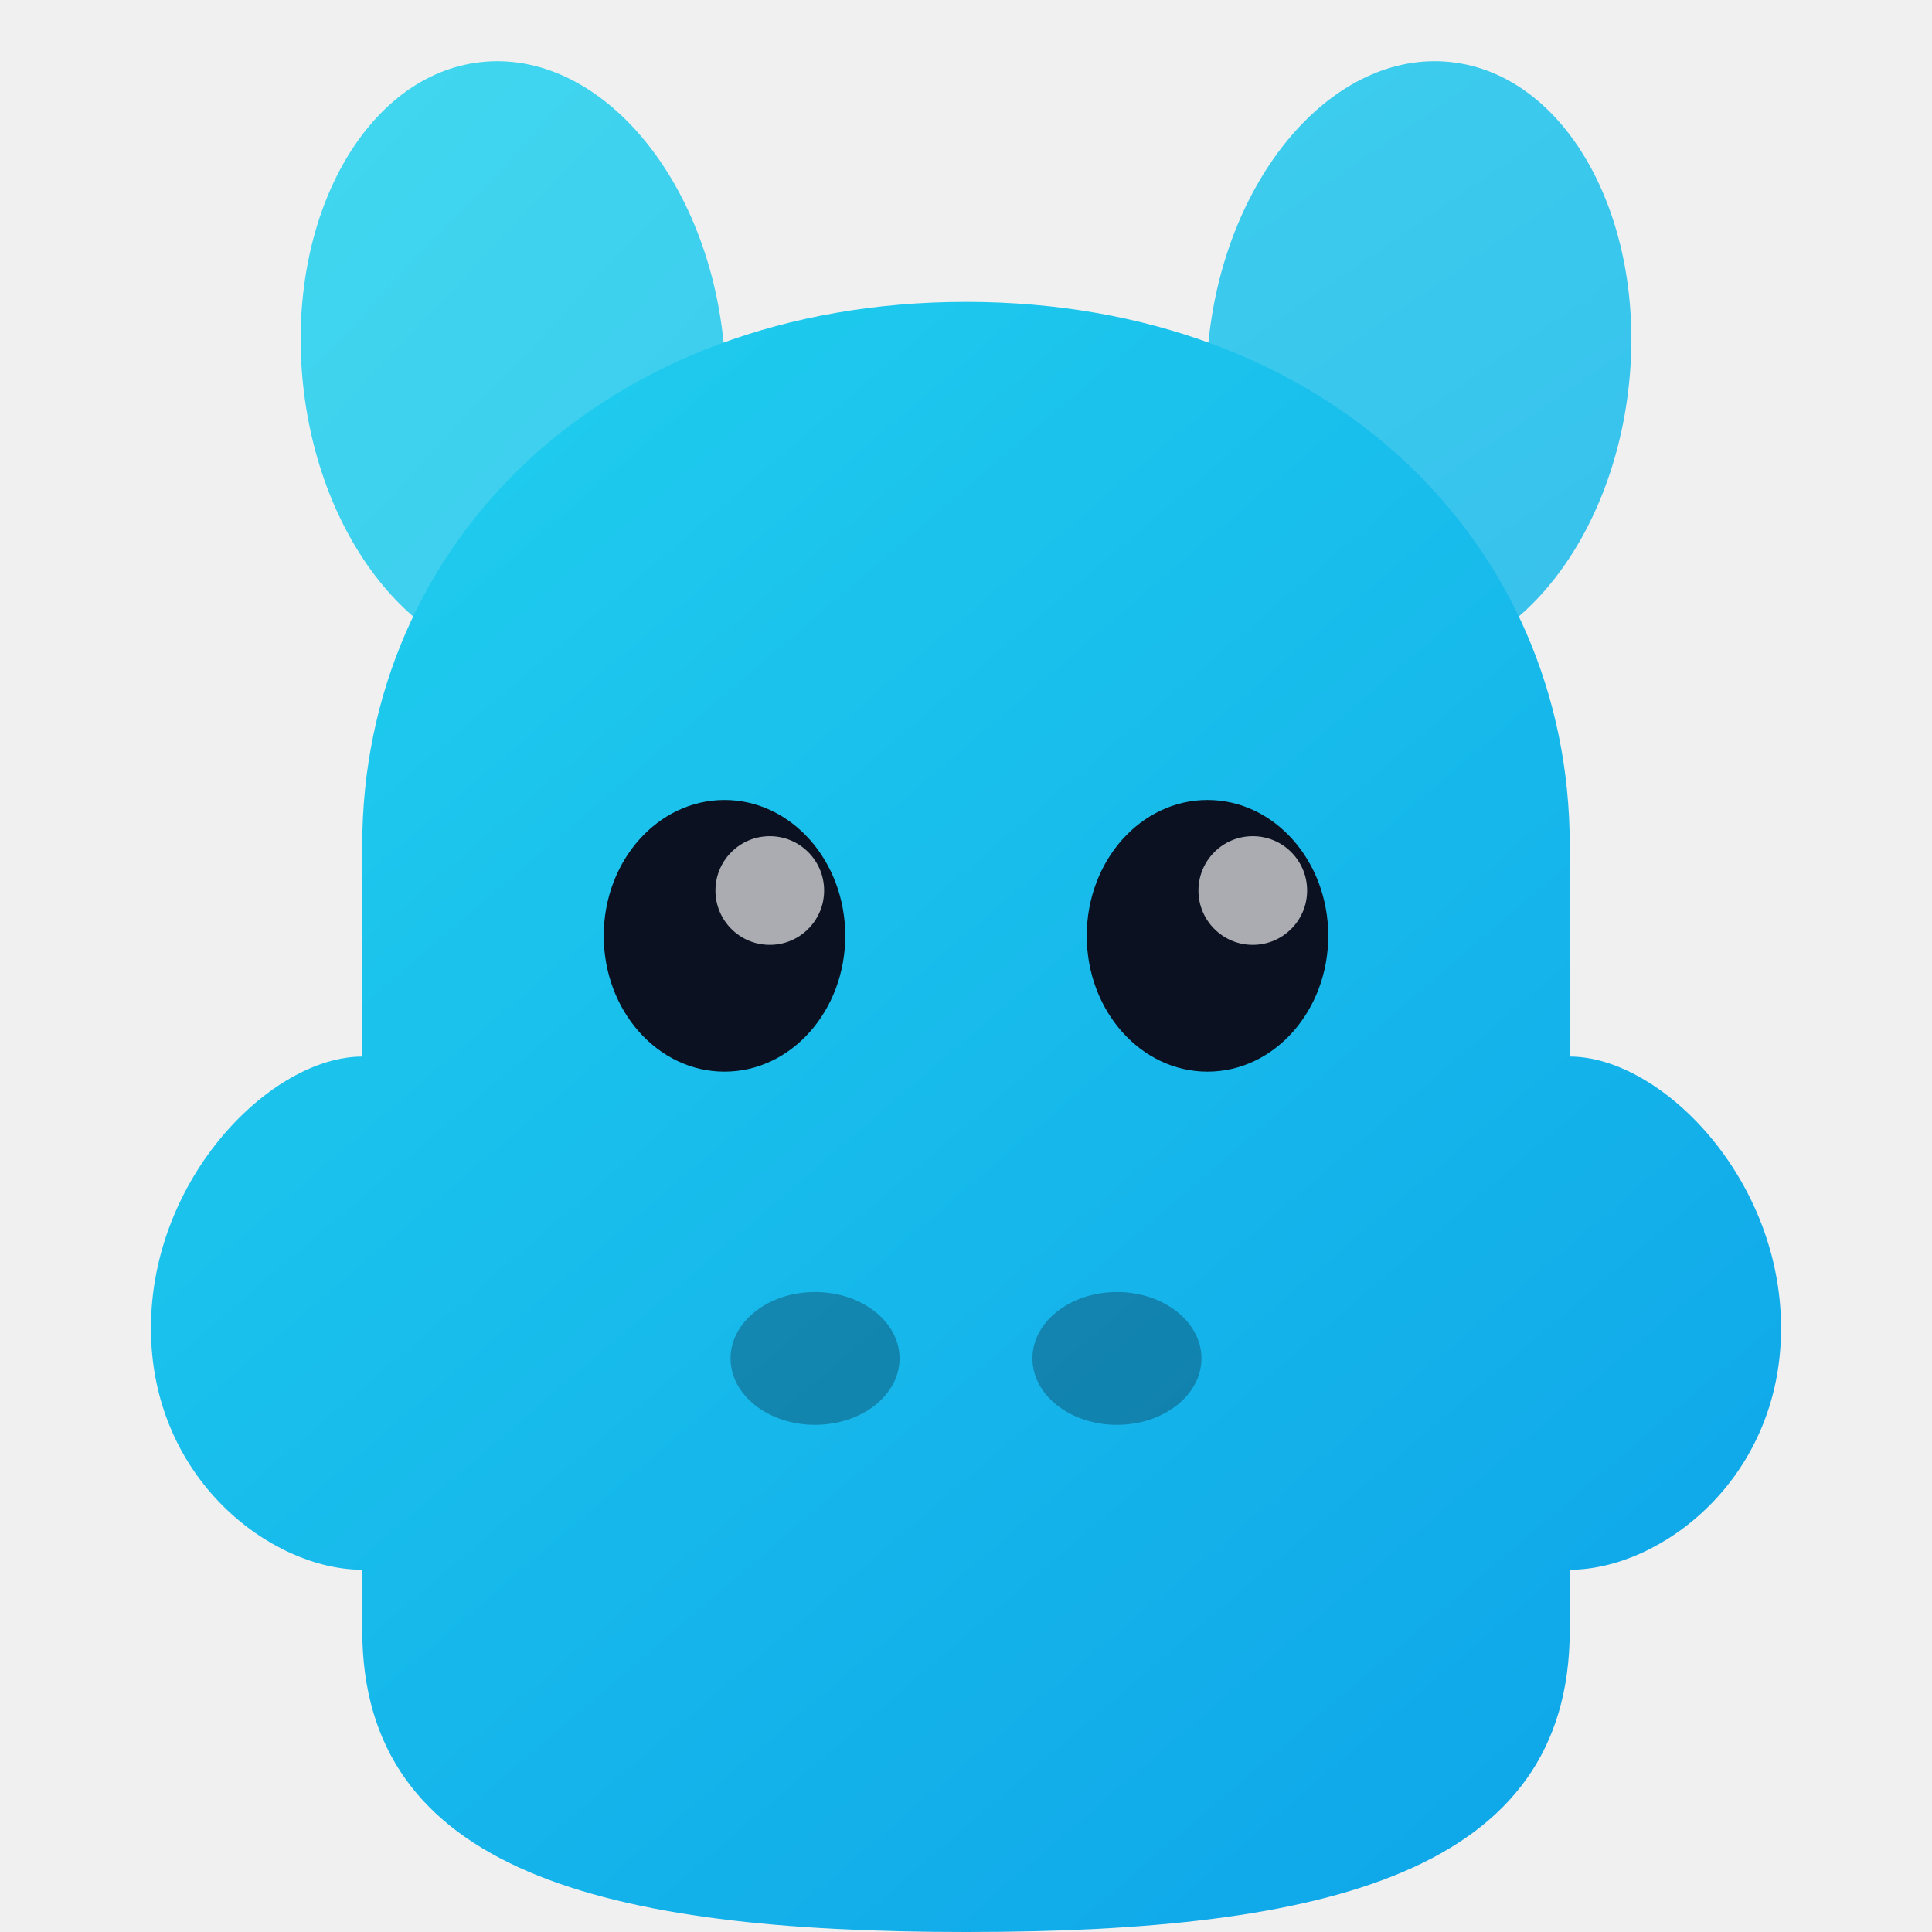
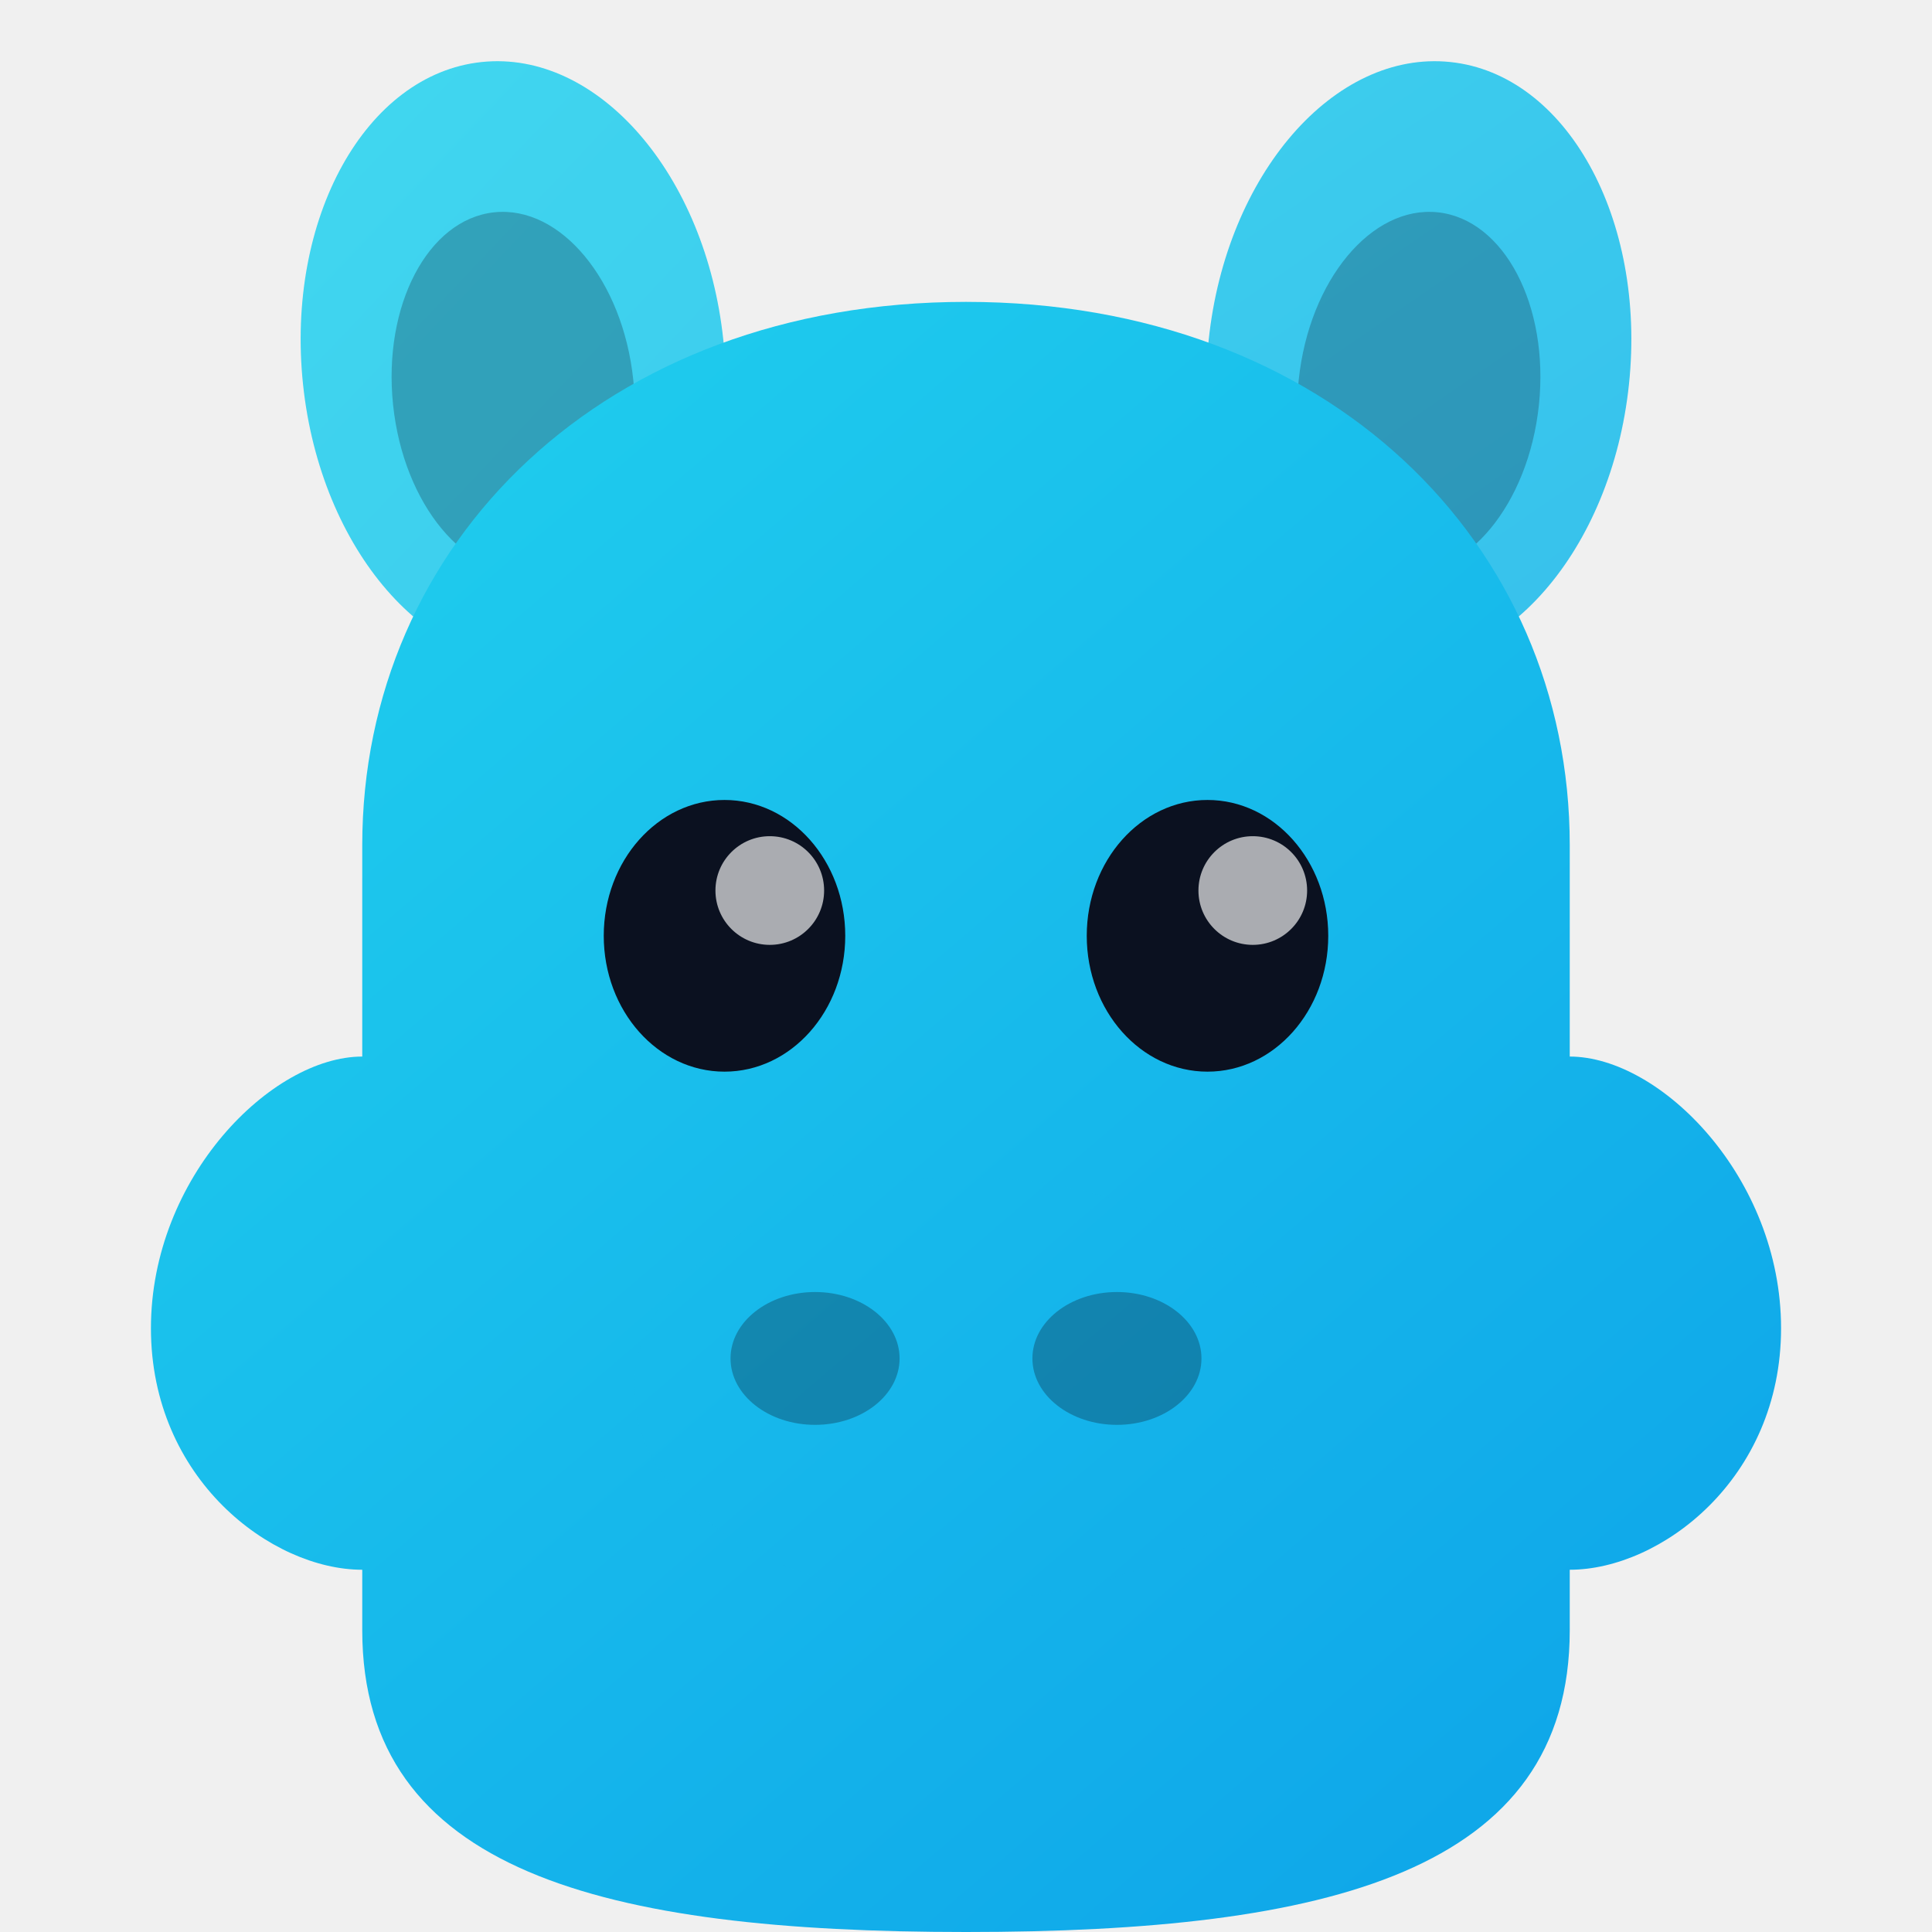
- <svg xmlns="http://www.w3.org/2000/svg" width="32" height="32" viewBox="0 0 64 64" fill="none">
+ <svg xmlns="http://www.w3.org/2000/svg" width="512" height="512" viewBox="0 0 64 64" fill="none">
  <defs>
    <linearGradient id="g" x1="8" y1="4" x2="56" y2="60" gradientUnits="userSpaceOnUse">
      <stop stop-color="#22D3EE" />
      <stop offset="1" stop-color="#0EA5E9" />
    </linearGradient>
  </defs>
  <ellipse cx="17" cy="12" rx="7" ry="10" fill="url(#g)" opacity="0.85" transform="rotate(-6 17 12)" />
  <ellipse cx="47" cy="12" rx="7" ry="10" fill="url(#g)" opacity="0.85" transform="rotate(6 47 12)" />
+   <ellipse cx="17" cy="13" rx="4" ry="6" fill="#0B1120" opacity="0.25" transform="rotate(-6 17 13)" />
+   <ellipse cx="47" cy="13" rx="4" ry="6" fill="#0B1120" opacity="0.25" transform="rotate(6 47 13)" />
  <path d="M12 28C12 18 20 10 32 10C44 10 52 18 52 28V35C55 35 59 39 59 44C59 49 55 52 52 52V54C52 62 44 64 32 64C20 64 12 62 12 54V52C9 52 5 49 5 44C5 39 9 35 12 35Z" fill="url(#g)" />
  <ellipse cx="24" cy="31" rx="4" ry="4.5" fill="#0B1120" />
  <ellipse cx="40" cy="31" rx="4" ry="4.5" fill="#0B1120" />
  <circle cx="25.5" cy="29.5" r="1.8" fill="white" opacity="0.65" />
  <circle cx="41.5" cy="29.5" r="1.8" fill="white" opacity="0.65" />
+   <ellipse cx="32" cy="46" rx="11" ry="7" fill="url(#g)" opacity="0.12" />
  <ellipse cx="27" cy="45" rx="2.8" ry="2.2" fill="#0B1120" opacity="0.3" />
  <ellipse cx="37" cy="45" rx="2.8" ry="2.2" fill="#0B1120" opacity="0.3" />
</svg>
